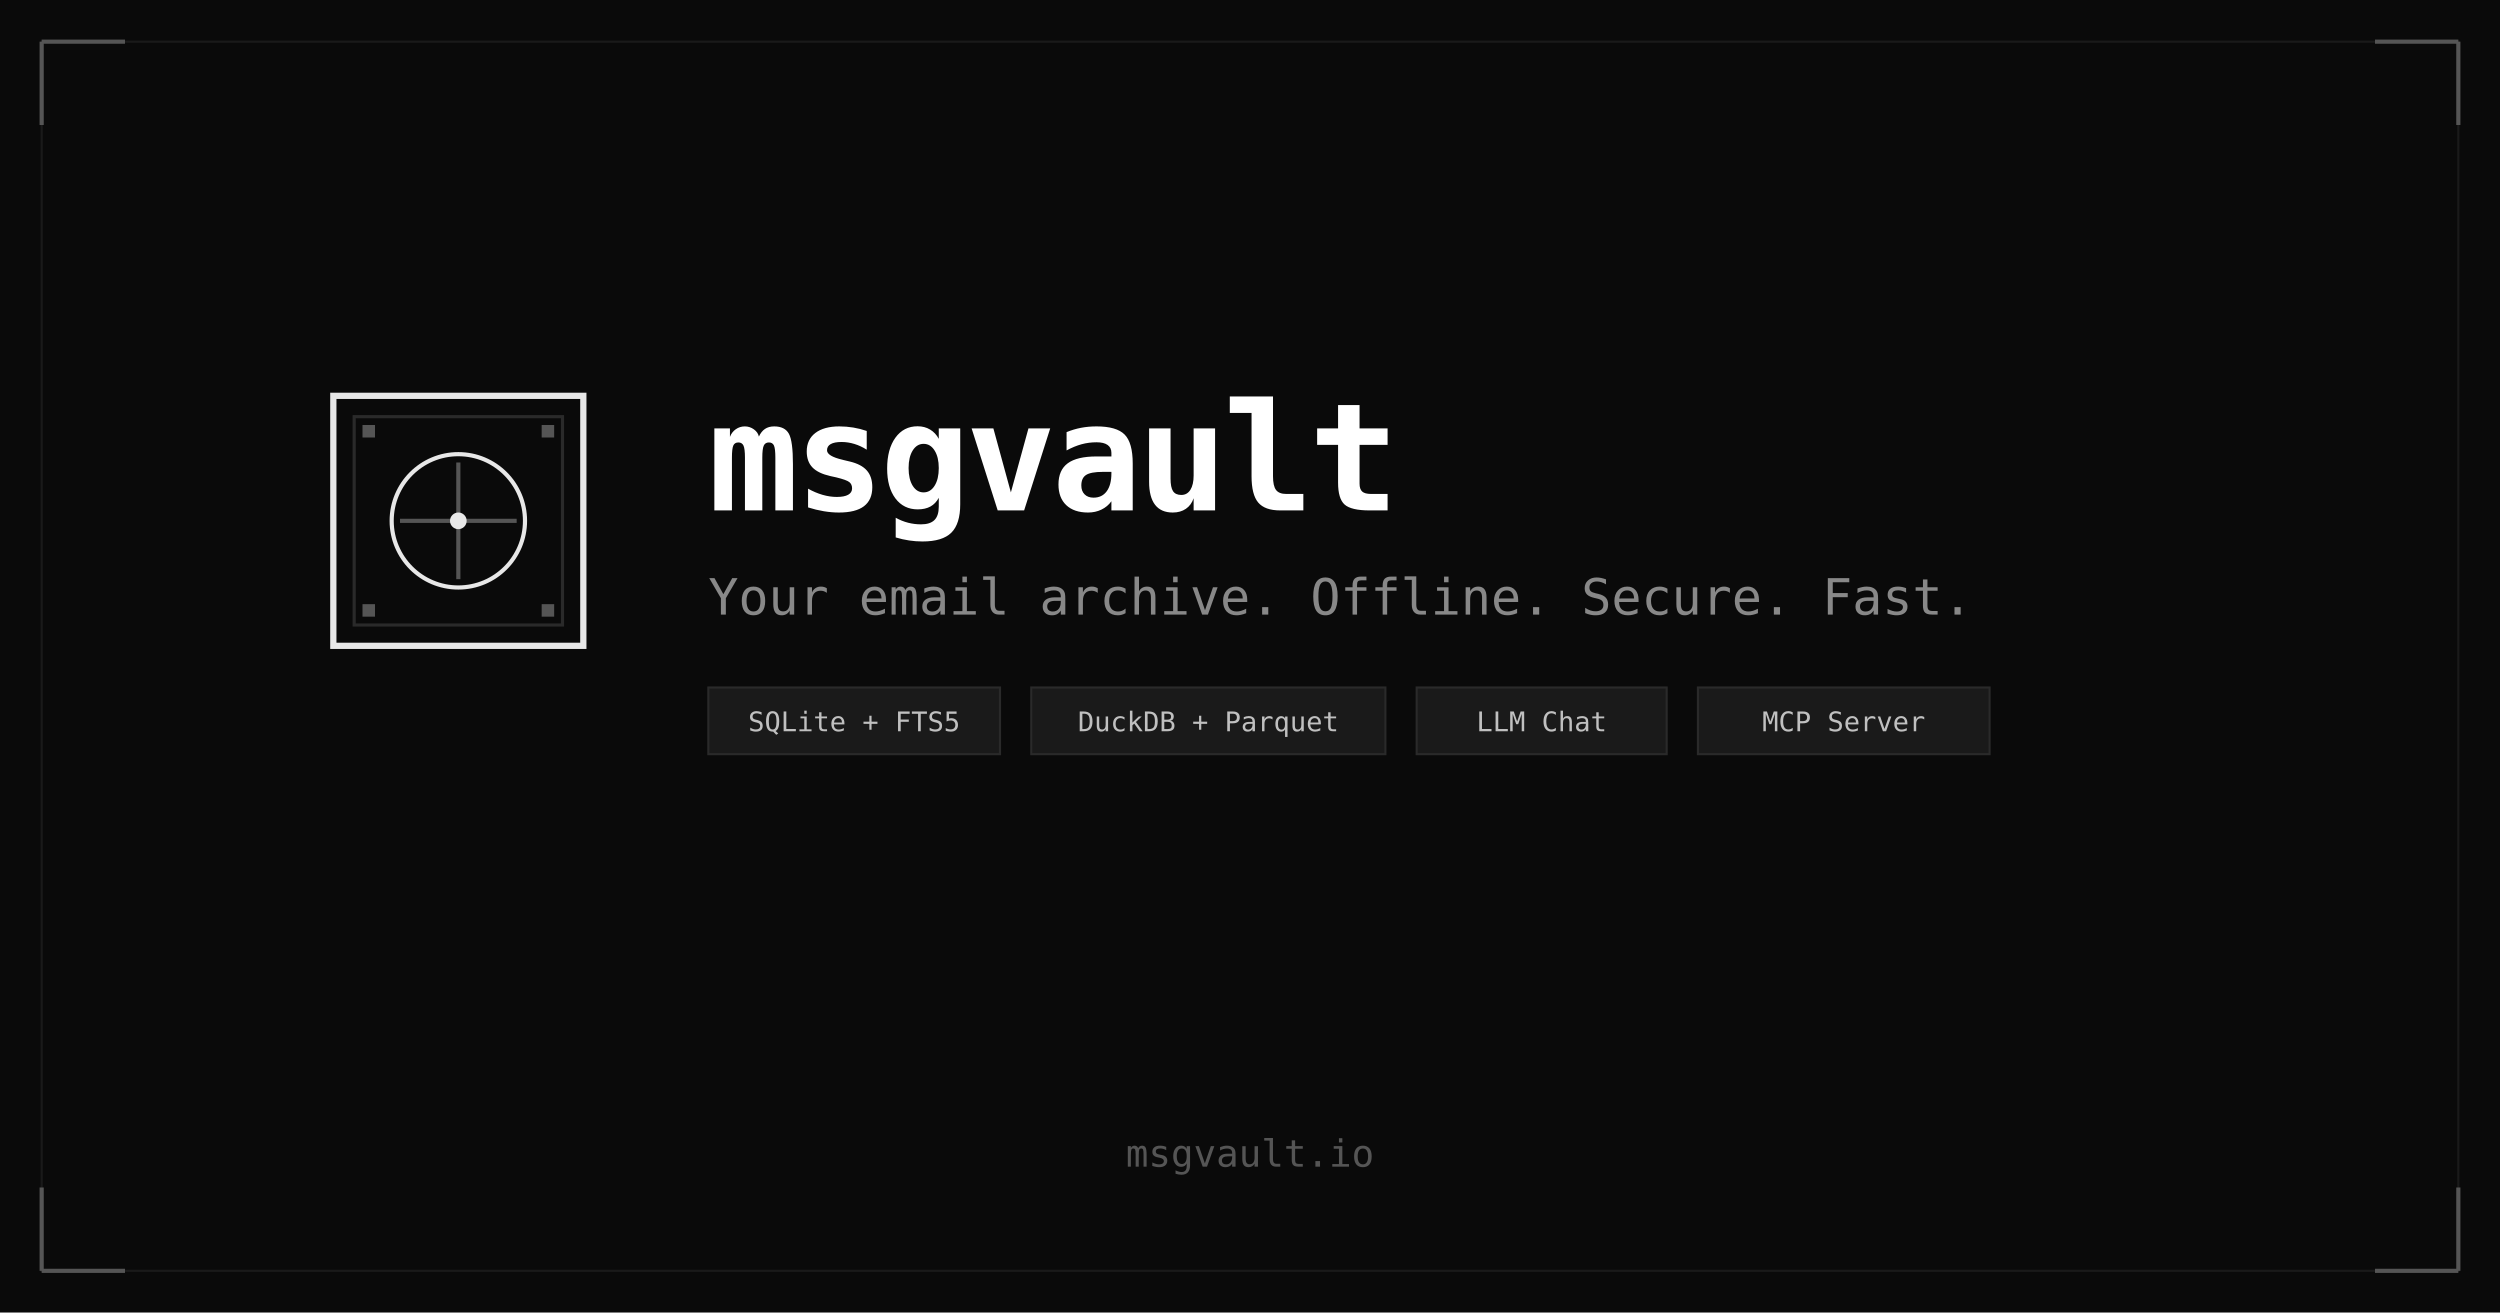
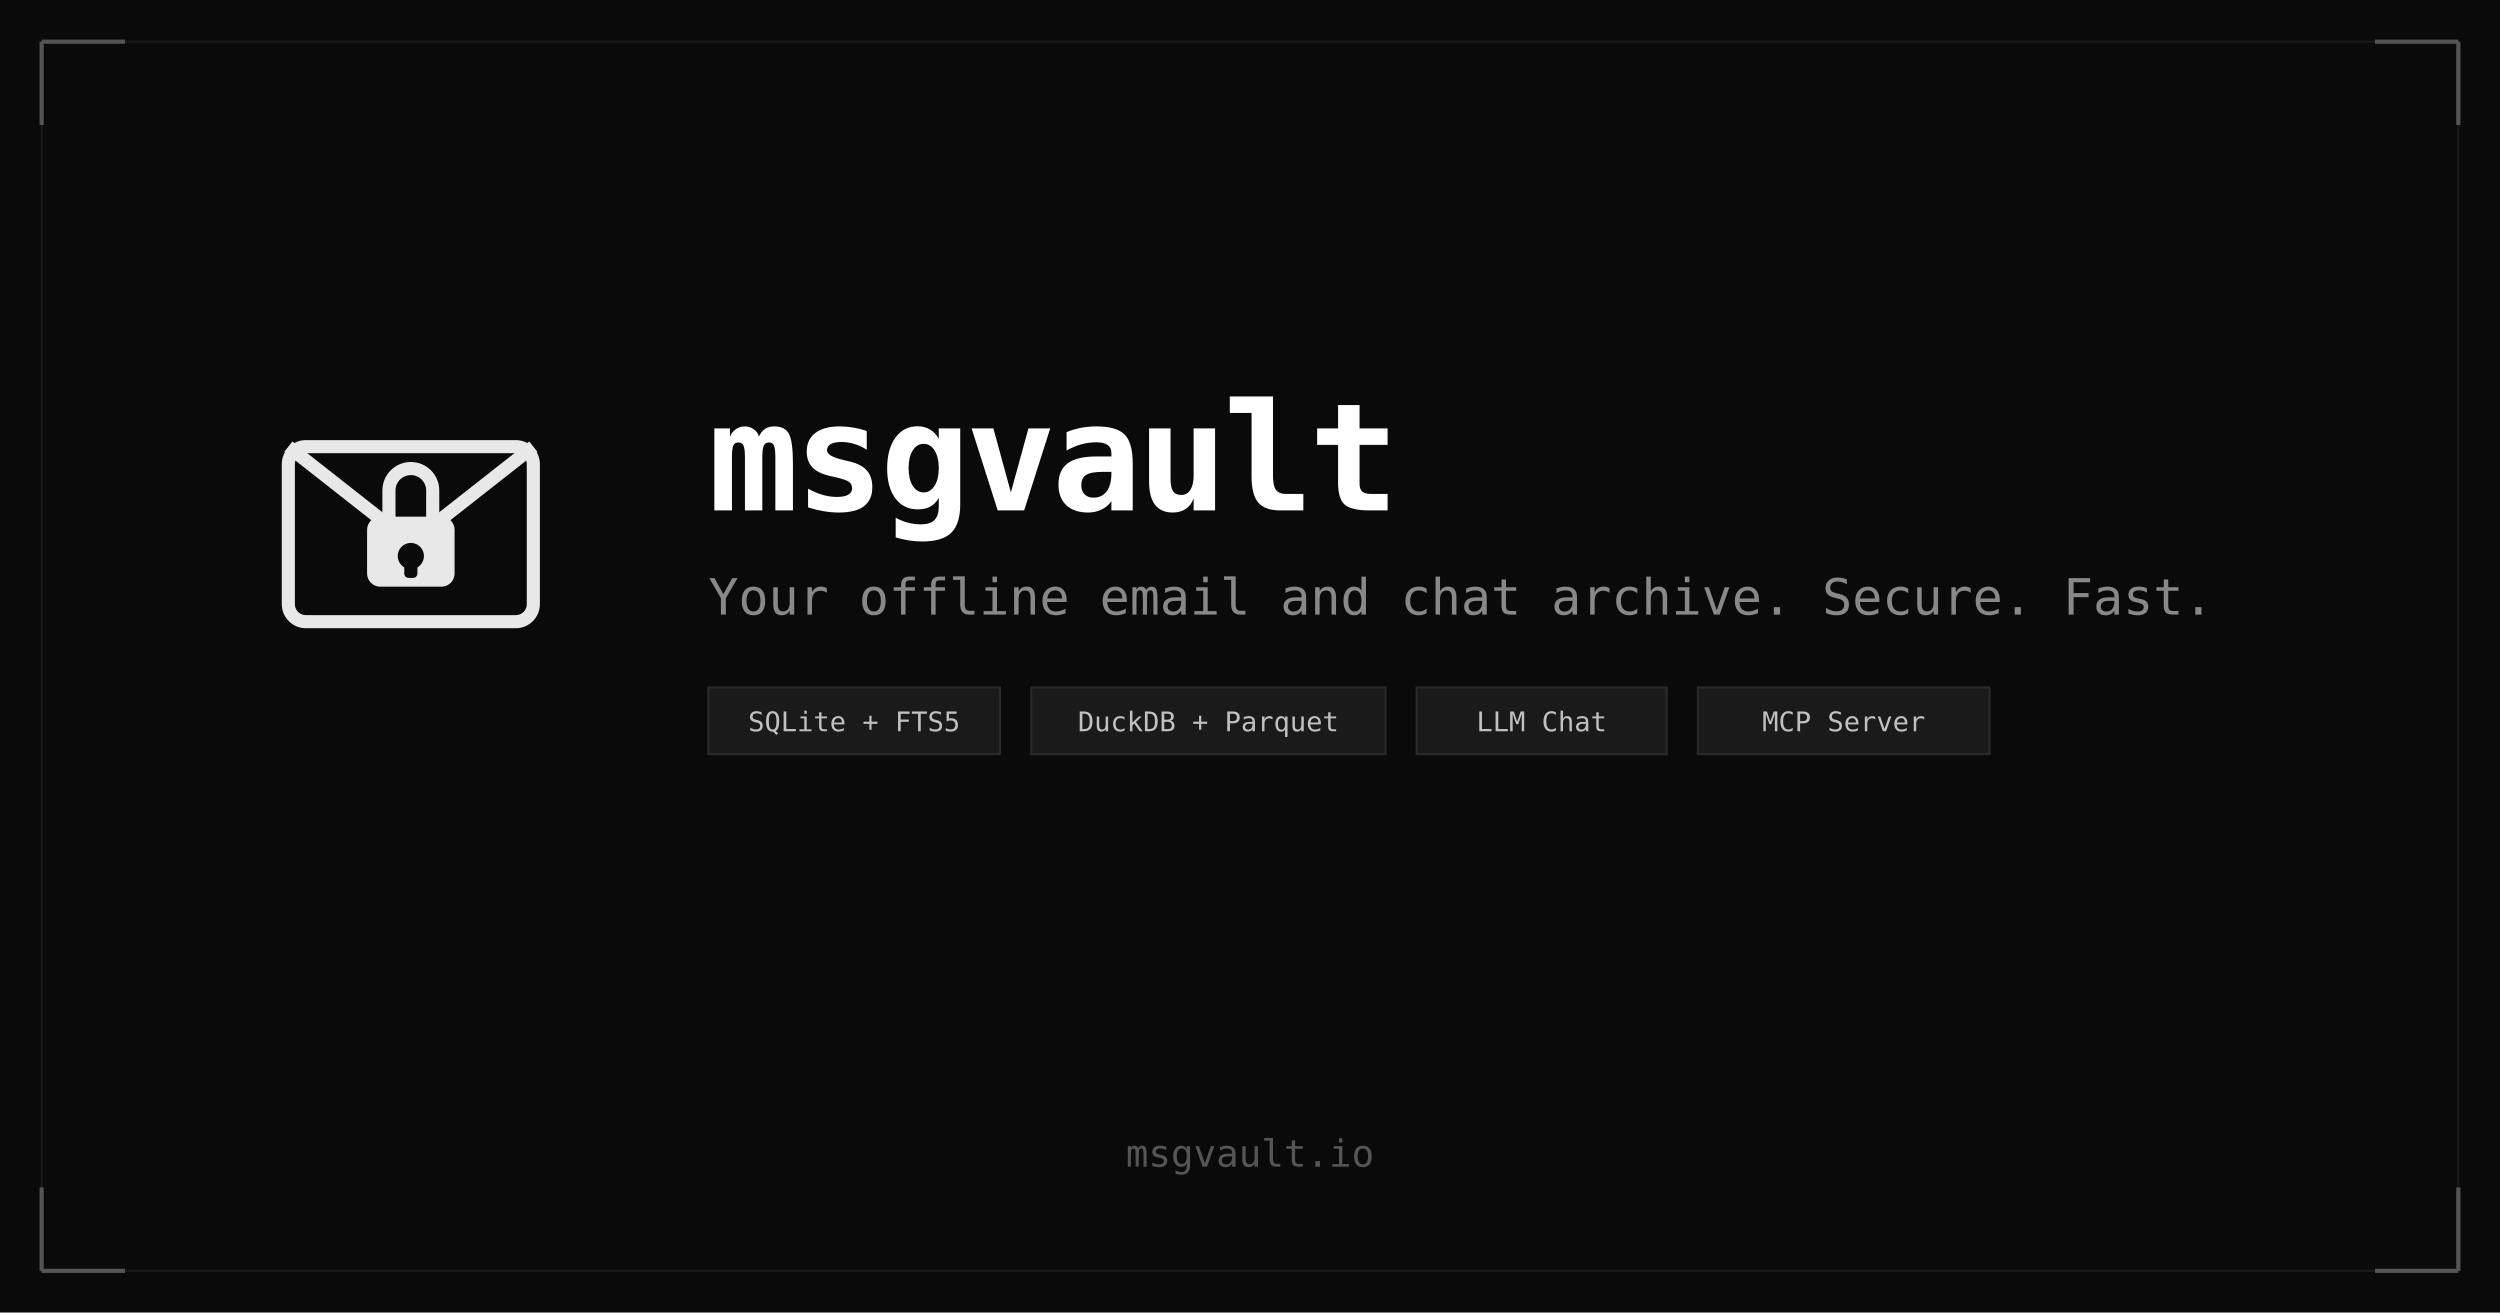
<svg xmlns="http://www.w3.org/2000/svg" viewBox="0 0 1200 630" fill="none">
  <style>
    text { font-family: 'JetBrains Mono', ui-monospace, SFMono-Regular, Menlo, Monaco, Consolas, monospace; }
  </style>
  <rect width="1200" height="630" fill="#0a0a0a" />
  <rect x="20" y="20" width="1160" height="590" fill="none" stroke="#1a1a1a" stroke-width="1" />
  <line x1="20" y1="20" x2="60" y2="20" stroke="#555555" stroke-width="2" />
  <line x1="20" y1="20" x2="20" y2="60" stroke="#555555" stroke-width="2" />
  <line x1="1140" y1="20" x2="1180" y2="20" stroke="#555555" stroke-width="2" />
  <line x1="1180" y1="20" x2="1180" y2="60" stroke="#555555" stroke-width="2" />
  <line x1="20" y1="570" x2="20" y2="610" stroke="#555555" stroke-width="2" />
  <line x1="20" y1="610" x2="60" y2="610" stroke="#555555" stroke-width="2" />
  <line x1="1180" y1="570" x2="1180" y2="610" stroke="#555555" stroke-width="2" />
  <line x1="1140" y1="610" x2="1180" y2="610" stroke="#555555" stroke-width="2" />
-   <g transform="translate(160, 190)">
-     <rect x="0" y="0" width="120" height="120" fill="none" stroke="#e8e8e8" stroke-width="3" />
-     <rect x="10" y="10" width="100" height="100" fill="none" stroke="#2a2a2a" stroke-width="1.5" />
-     <circle cx="60" cy="60" r="32" fill="none" stroke="#e8e8e8" stroke-width="2" />
-     <line x1="60" y1="32" x2="60" y2="88" stroke="#555555" stroke-width="2" />
-     <line x1="32" y1="60" x2="88" y2="60" stroke="#555555" stroke-width="2" />
-     <rect x="14" y="14" width="6" height="6" fill="#555555" />
-     <rect x="100" y="14" width="6" height="6" fill="#555555" />
-     <rect x="14" y="100" width="6" height="6" fill="#555555" />
-     <rect x="100" y="100" width="6" height="6" fill="#555555" />
-     <circle cx="60" cy="60" r="4" fill="#e8e8e8" />
+   <g transform="translate(130, 185) scale(4.2)">
+     <rect x="2" y="7" width="28" height="20" rx="2" fill="#0a0a0a" stroke="#e8e8e8" stroke-width="1.5" />
+     <polyline points="2,7 16,18 30,7" fill="none" stroke="#e8e8e8" stroke-width="1.5" stroke-linejoin="round" />
+     <rect x="11" y="15" width="10" height="8" rx="1.5" fill="#e8e8e8" />
+     <path d="M13.5,15 V12 a2.5,2.5 0 0 1 5,0 V15" fill="none" stroke="#e8e8e8" stroke-width="1.5" stroke-linecap="round" />
+     <circle cx="16" cy="19.5" r="1.5" fill="#0a0a0a" />
+     <rect x="15.25" y="20" width="1.5" height="2" rx="0.5" fill="#0a0a0a" />
  </g>
  <text x="340" y="245" fill="#ffffff" font-size="72" font-weight="700" letter-spacing="-0.03em">msgvault</text>
-   <text x="340" y="295" fill="#888888" font-size="24" font-weight="400">Your email archive. Offline. Secure. Fast.</text>
+   <text x="340" y="295" fill="#888888" font-size="24" font-weight="400">Your offline email and chat archive. Secure. Fast.</text>
  <g transform="translate(340, 330)">
    <rect x="0" y="0" width="140" height="32" fill="#1a1a1a" stroke="#2a2a2a" stroke-width="1" />
    <text x="70" y="21" text-anchor="middle" fill="#c0c0c0" font-size="13" font-weight="500">SQLite + FTS5</text>
    <rect x="155" y="0" width="170" height="32" fill="#1a1a1a" stroke="#2a2a2a" stroke-width="1" />
    <text x="240" y="21" text-anchor="middle" fill="#c0c0c0" font-size="13" font-weight="500">DuckDB + Parquet</text>
    <rect x="340" y="0" width="120" height="32" fill="#1a1a1a" stroke="#2a2a2a" stroke-width="1" />
    <text x="400" y="21" text-anchor="middle" fill="#c0c0c0" font-size="13" font-weight="500">LLM Chat</text>
    <rect x="475" y="0" width="140" height="32" fill="#1a1a1a" stroke="#2a2a2a" stroke-width="1" />
    <text x="545" y="21" text-anchor="middle" fill="#c0c0c0" font-size="13" font-weight="500">MCP Server</text>
  </g>
  <text x="600" y="560" text-anchor="middle" fill="#555555" font-size="18" font-weight="400">msgvault.io</text>
</svg>
